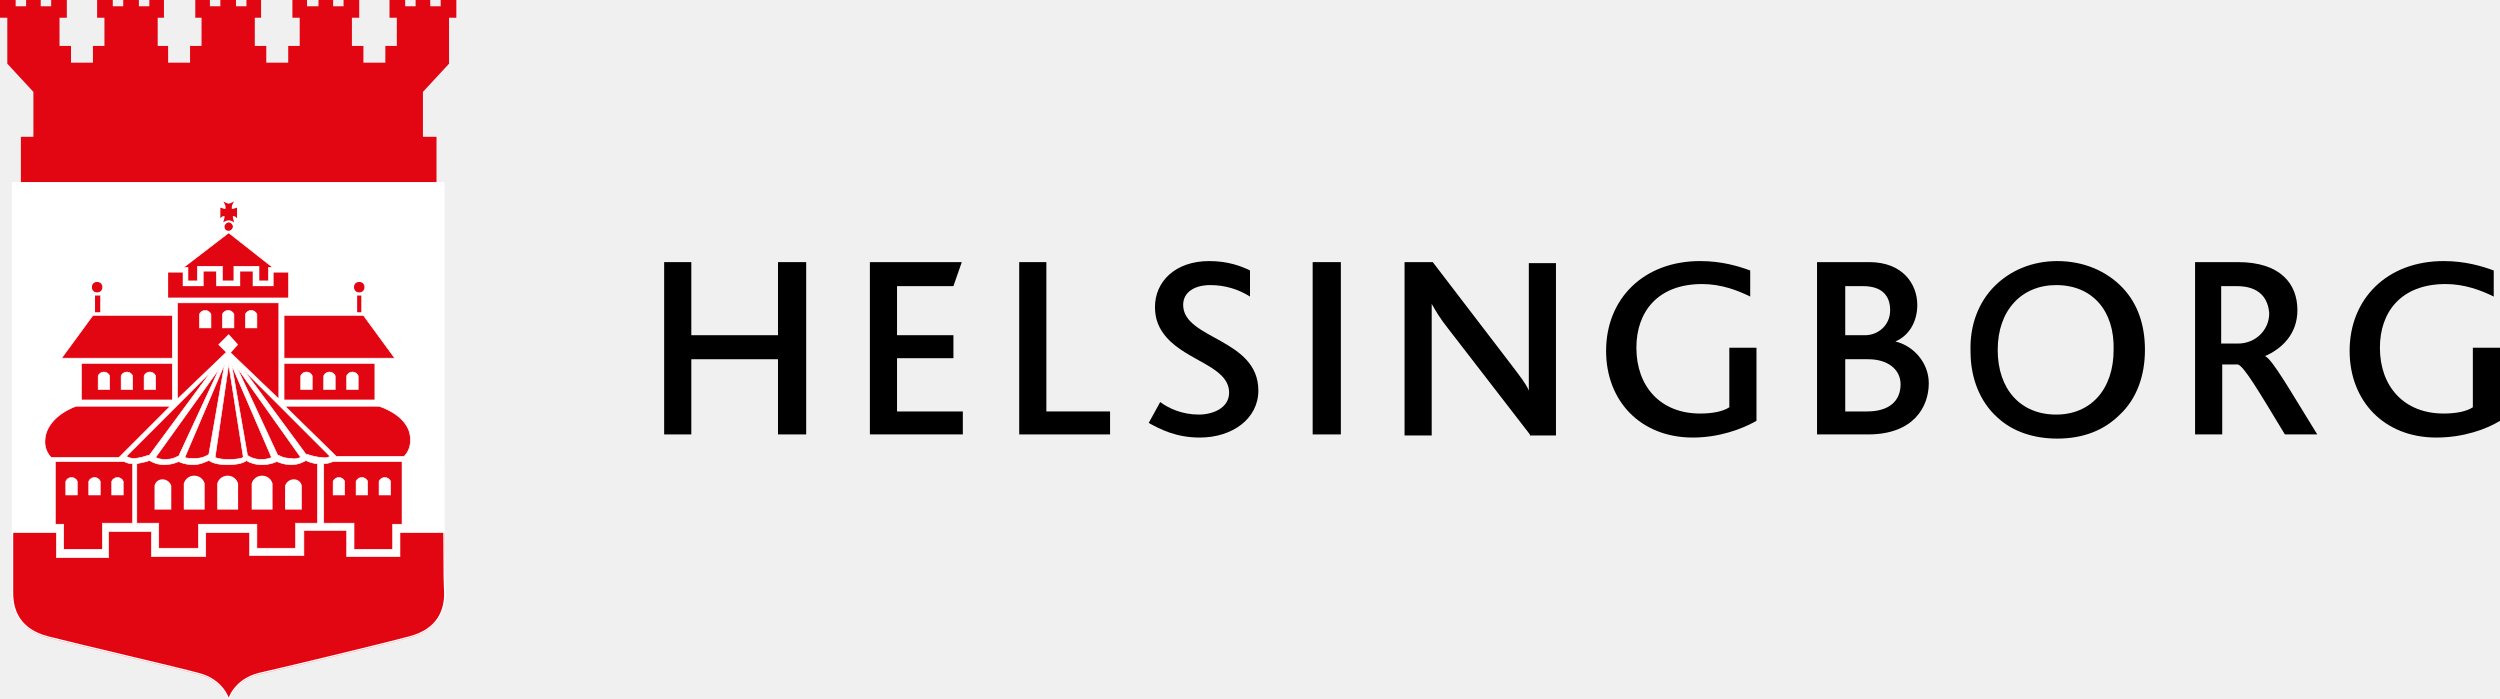
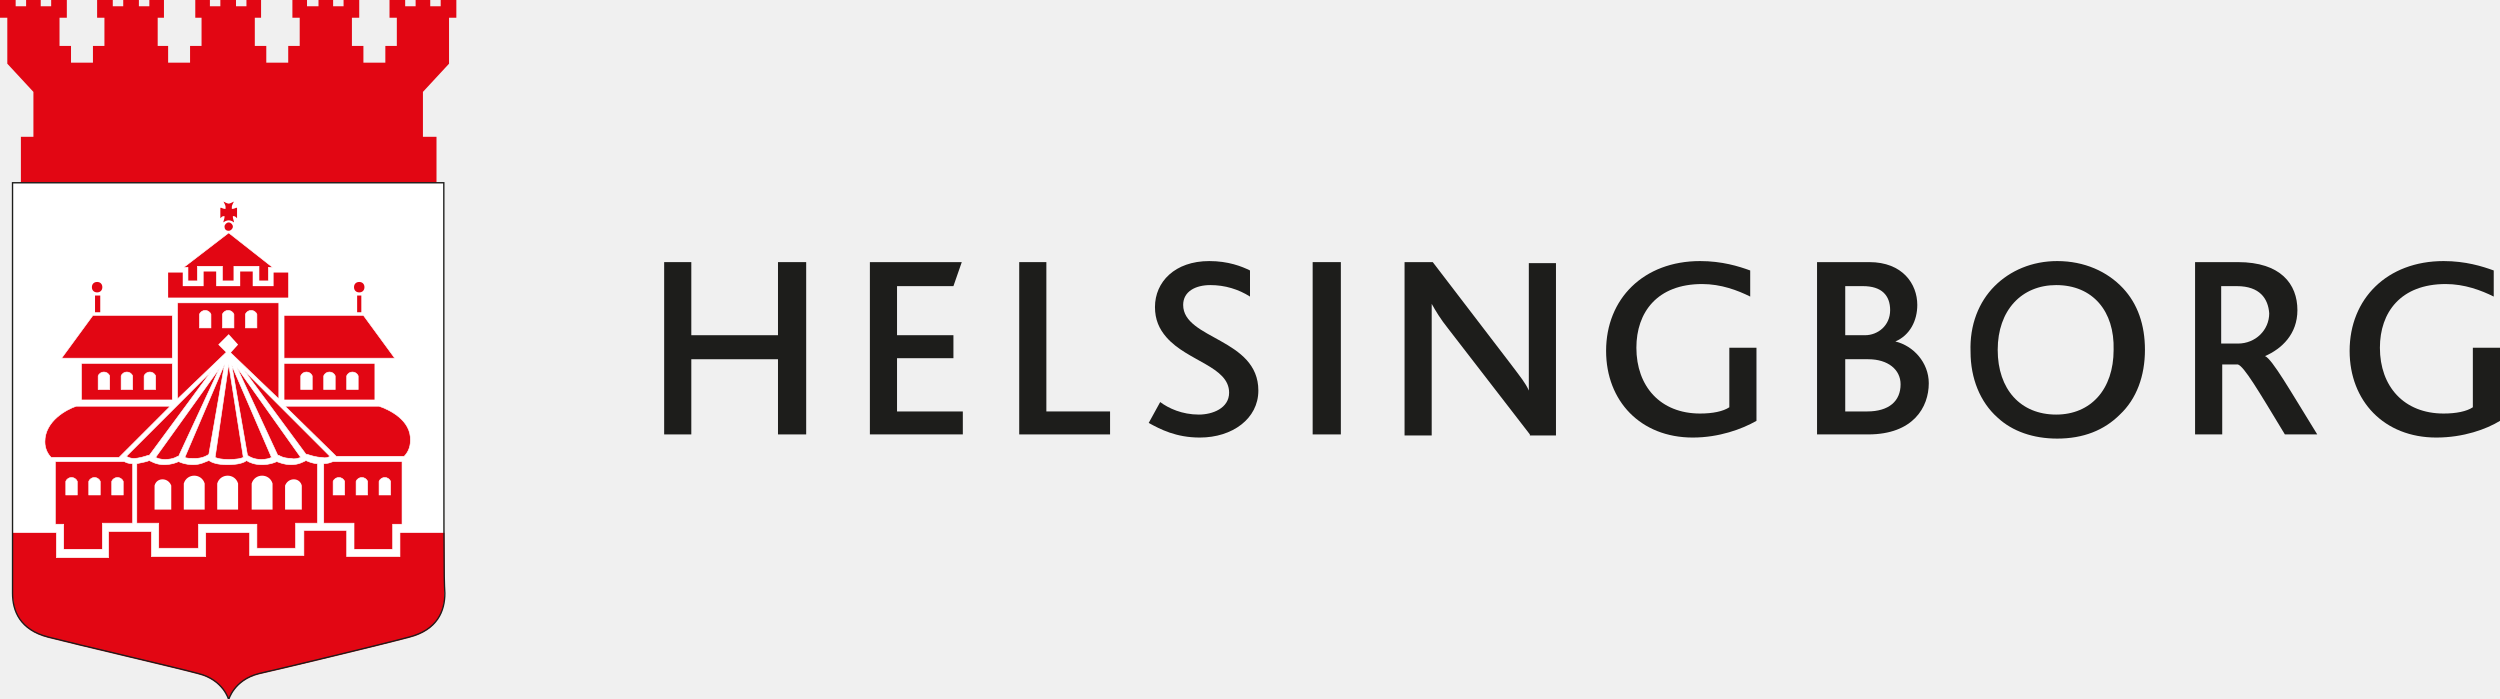
<svg xmlns="http://www.w3.org/2000/svg" version="1.1" id="Layer_1" x="0px" y="0px" viewBox="0 0 239.4 66.9" enable-background="new 0 0 239.4 66.9" xml:space="preserve">
  <g id="XMLID_2_">
    <g id="XMLID_54_">
-       <polygon id="XMLID_72_" fill="#000" points="74.5,41.6 74.5,34.4 66.2,34.4 66.2,41.6 63.6,41.6 63.6,25.1 66.2,25.1     66.2,32.1 74.5,32.1 74.5,25.1 77.2,25.1 77.2,41.6 74.5,41.6   " />
-       <polygon id="XMLID_71_" fill="#000" points="83.3,41.6 83.3,25.1 92.1,25.1 91.3,27.4 85.9,27.4 85.9,32.1 91.3,32.1     91.3,34.3 85.9,34.3 85.9,39.4 92.2,39.4 92.2,41.6 83.3,41.6   " />
-       <polygon id="XMLID_70_" fill="#000" points="97.6,41.6 97.6,25.1 100.2,25.1 100.2,39.4 106.3,39.4 106.3,41.6 97.6,41.6   " />
-       <path id="XMLID_69_" fill="#000" d="M114.9,41.9c-2.3,0-3.8-0.8-4.9-1.4l1.1-2c0.8,0.6,2.1,1.2,3.7,1.2c1.3,0,2.9-0.6,2.9-2.1    c0-2.5-4-3-6-5.3c-0.7-0.8-1.1-1.7-1.1-2.9c0-2.4,1.9-4.4,5.2-4.4c1.8,0,3.1,0.5,3.9,0.9l0,2.5c-1.1-0.7-2.4-1.1-3.8-1.1    c-1.4,0-2.6,0.6-2.6,1.9c0,3.3,7.2,3.2,7.2,8.2C120.5,40.1,118,41.9,114.9,41.9L114.9,41.9z" />
-       <polygon id="XMLID_68_" fill="#000" points="125.7,41.6 125.7,25.1 128.4,25.1 128.4,41.6 125.7,41.6   " />
-       <path id="XMLID_67_" fill="#000" d="M146.5,41.6l-7.8-10.1c-0.8-1-1.2-1.7-1.6-2.4h0c0,0.6,0,1.4,0,2.2v10.4h-2.6V25.1h2.7    l7.5,9.8c0.9,1.2,1.4,1.8,1.7,2.5h0c0-0.7,0-1.5,0-2.3v-9.9h2.6v16.5H146.5L146.5,41.6z" />
-       <path id="XMLID_66_" fill="#000" d="M162.1,41.9c-5,0-8.3-3.5-8.3-8.3c0-5,3.6-8.6,9-8.6c2.1,0,3.7,0.5,4.8,0.9l0,2.5    c-1.2-0.6-2.8-1.2-4.6-1.2c-4.3,0-6.3,2.7-6.3,6.1c0,3.7,2.3,6.3,6.1,6.3c1.2,0,2.2-0.2,2.8-0.6v-5.7h2.6v7    C166.8,41.1,164.6,41.9,162.1,41.9L162.1,41.9z" />
-       <path id="XMLID_62_" fill="#000" d="M178.9,34.4h-2.2v5h2.1c2.1,0,3.2-1,3.2-2.6C182,35.4,180.8,34.4,178.9,34.4L178.9,34.4z     M176.7,27.4v4.7h1.9c1.2,0,2.4-0.9,2.4-2.4c0-1.4-0.8-2.3-2.6-2.3H176.7L176.7,27.4z M178.9,41.6h-4.9V25.1h5    c3.2,0,4.6,2.1,4.6,4.1c0,1.5-0.7,2.9-2.1,3.5v0c1.7,0.4,3.2,2,3.2,4C184.7,39,183.2,41.6,178.9,41.6L178.9,41.6z" />
-       <path id="XMLID_59_" fill="#000" d="M196.9,27.3c-3.3,0-5.6,2.4-5.6,6.2c0,3.8,2.2,6.2,5.6,6.2c3.3,0,5.5-2.4,5.5-6.2    C202.5,29.8,200.4,27.3,196.9,27.3L196.9,27.3z M191,27.4c1.5-1.5,3.6-2.4,6-2.4c2.6,0,4.8,1,6.3,2.6c1.4,1.5,2.1,3.5,2.1,5.9    c0,2.5-0.8,4.7-2.4,6.2c-1.5,1.5-3.5,2.3-6,2.3c-2.3,0-4.3-0.7-5.7-2c-1.7-1.5-2.6-3.8-2.6-6.3C188.6,31.1,189.5,28.9,191,27.4    L191,27.4z" />
-       <path id="XMLID_56_" fill="#000" d="M214.2,27.4h-1.5v5.5h1.6c1.7,0,3-1.3,3-2.9C217.2,28.6,216.4,27.4,214.2,27.4L214.2,27.4z     M218.8,41.6c-2.6-4.3-3.9-6.5-4.5-6.7h-1.5v6.7h-2.6V25.1h4.1c4.1,0,5.7,2.1,5.7,4.6c0,2.3-1.5,3.7-3.1,4.4v0    c0.7,0.3,2.4,3.3,5,7.5H218.8L218.8,41.6z" />
-       <path id="XMLID_55_" fill="#000" d="M233.3,41.9c-5,0-8.3-3.5-8.3-8.3c0-5,3.6-8.6,9-8.6c2.1,0,3.7,0.5,4.8,0.9l0,2.5    c-1.2-0.6-2.8-1.2-4.6-1.2c-4.3,0-6.3,2.7-6.3,6.1c0,3.7,2.3,6.3,6.1,6.3c1.2,0,2.2-0.2,2.8-0.6v-5.7h2.6v7    C238.1,41.1,235.9,41.9,233.3,41.9L233.3,41.9z" />
+       <polygon id="XMLID_72_" fill="#1D1D1B" points="74.5,41.6 74.5,34.4 66.2,34.4 66.2,41.6 63.6,41.6 63.6,25.1 66.2,25.1     66.2,32.1 74.5,32.1 74.5,25.1 77.2,25.1 77.2,41.6 74.5,41.6   " />
+       <polygon id="XMLID_71_" fill="#1D1D1B" points="83.3,41.6 83.3,25.1 92.1,25.1 91.3,27.4 85.9,27.4 85.9,32.1 91.3,32.1     91.3,34.3 85.9,34.3 85.9,39.4 92.2,39.4 92.2,41.6 83.3,41.6   " />
+       <polygon id="XMLID_70_" fill="#1D1D1B" points="97.6,41.6 97.6,25.1 100.2,25.1 100.2,39.4 106.3,39.4 106.3,41.6 97.6,41.6   " />
+       <path id="XMLID_69_" fill="#1D1D1B" d="M114.9,41.9c-2.3,0-3.8-0.8-4.9-1.4l1.1-2c0.8,0.6,2.1,1.2,3.7,1.2c1.3,0,2.9-0.6,2.9-2.1    c0-2.5-4-3-6-5.3c-0.7-0.8-1.1-1.7-1.1-2.9c0-2.4,1.9-4.4,5.2-4.4c1.8,0,3.1,0.5,3.9,0.9l0,2.5c-1.1-0.7-2.4-1.1-3.8-1.1    c-1.4,0-2.6,0.6-2.6,1.9c0,3.3,7.2,3.2,7.2,8.2C120.5,40.1,118,41.9,114.9,41.9L114.9,41.9z" />
+       <polygon id="XMLID_68_" fill="#1D1D1B" points="125.7,41.6 125.7,25.1 128.4,25.1 128.4,41.6 125.7,41.6   " />
+       <path id="XMLID_67_" fill="#1D1D1B" d="M146.5,41.6l-7.8-10.1c-0.8-1-1.2-1.7-1.6-2.4h0c0,0.6,0,1.4,0,2.2v10.4h-2.6V25.1h2.7    l7.5,9.8c0.9,1.2,1.4,1.8,1.7,2.5h0c0-0.7,0-1.5,0-2.3v-9.9h2.6v16.5H146.5L146.5,41.6z" />
+       <path id="XMLID_66_" fill="#1D1D1B" d="M162.1,41.9c-5,0-8.3-3.5-8.3-8.3c0-5,3.6-8.6,9-8.6c2.1,0,3.7,0.5,4.8,0.9l0,2.5    c-1.2-0.6-2.8-1.2-4.6-1.2c-4.3,0-6.3,2.7-6.3,6.1c0,3.7,2.3,6.3,6.1,6.3c1.2,0,2.2-0.2,2.8-0.6v-5.7h2.6v7    C166.8,41.1,164.6,41.9,162.1,41.9L162.1,41.9z" />
+       <path id="XMLID_62_" fill="#1D1D1B" d="M178.9,34.4h-2.2v5h2.1c2.1,0,3.2-1,3.2-2.6C182,35.4,180.8,34.4,178.9,34.4L178.9,34.4z     M176.7,27.4v4.7h1.9c1.2,0,2.4-0.9,2.4-2.4c0-1.4-0.8-2.3-2.6-2.3H176.7L176.7,27.4z M178.9,41.6h-4.9V25.1h5    c3.2,0,4.6,2.1,4.6,4.1c0,1.5-0.7,2.9-2.1,3.5v0c1.7,0.4,3.2,2,3.2,4C184.7,39,183.2,41.6,178.9,41.6L178.9,41.6z" />
+       <path id="XMLID_59_" fill="#1D1D1B" d="M196.9,27.3c-3.3,0-5.6,2.4-5.6,6.2c0,3.8,2.2,6.2,5.6,6.2c3.3,0,5.5-2.4,5.5-6.2    C202.5,29.8,200.4,27.3,196.9,27.3L196.9,27.3z M191,27.4c1.5-1.5,3.6-2.4,6-2.4c2.6,0,4.8,1,6.3,2.6c1.4,1.5,2.1,3.5,2.1,5.9    c0,2.5-0.8,4.7-2.4,6.2c-1.5,1.5-3.5,2.3-6,2.3c-2.3,0-4.3-0.7-5.7-2c-1.7-1.5-2.6-3.8-2.6-6.3C188.6,31.1,189.5,28.9,191,27.4    L191,27.4z" />
+       <path id="XMLID_56_" fill="#1D1D1B" d="M214.2,27.4h-1.5v5.5h1.6c1.7,0,3-1.3,3-2.9C217.2,28.6,216.4,27.4,214.2,27.4L214.2,27.4z     M218.8,41.6c-2.6-4.3-3.9-6.5-4.5-6.7h-1.5v6.7h-2.6V25.1h4.1c4.1,0,5.7,2.1,5.7,4.6c0,2.3-1.5,3.7-3.1,4.4v0    c0.7,0.3,2.4,3.3,5,7.5H218.8L218.8,41.6z" />
+       <path id="XMLID_55_" fill="#1D1D1B" d="M233.3,41.9c-5,0-8.3-3.5-8.3-8.3c0-5,3.6-8.6,9-8.6c2.1,0,3.7,0.5,4.8,0.9l0,2.5    c-1.2-0.6-2.8-1.2-4.6-1.2c-4.3,0-6.3,2.7-6.3,6.1c0,3.7,2.3,6.3,6.1,6.3c1.2,0,2.2-0.2,2.8-0.6v-5.7h2.6v7    C238.1,41.1,235.9,41.9,233.3,41.9L233.3,41.9z" />
    </g>
    <g id="XMLID_3_">
      <path id="XMLID_53_" fill="#FFFFFF" d="M42.5,17.5H21.9l0,0h0l0,0H1.2c0,37.5,0,37.5,0,39.3c0,1.7,0.7,3.5,3.4,4.2    c2.7,0.7,12.6,3,14.4,3.5c2.4,0.6,2.8,2.3,2.9,2.5v0l0,0l0,0v0c0-0.1,0.5-1.9,2.9-2.5c1.8-0.4,11.8-2.8,14.4-3.5    c2.7-0.7,3.4-2.5,3.4-4.2C42.5,55,42.5,55,42.5,17.5L42.5,17.5z" />
      <path id="XMLID_52_" fill="#E20613" stroke="#FFFFFF" stroke-width="5.756000e-02" d="M16.3,38.9h-9c-0.9,0.3-3,1.4-3,3.4    c0,0.7,0.3,1.2,0.6,1.5h6.5L16.3,38.9z" />
      <polygon id="XMLID_51_" fill="#E20613" stroke="#FFFFFF" stroke-width="5.756000e-02" points="21.7,33.7 21.8,33.8 21.9,33.8     22,33.7 26.7,38.2 26.7,29 17,29 17,38.2   " />
      <path id="XMLID_50_" fill="#E20613" stroke="#FFFFFF" stroke-width="5.756000e-02" d="M11.9,44.2H5.3v6h0.8v2.4h3.7v-2.5h2.9v-5.7    C12.3,44.4,12.1,44.3,11.9,44.2z" />
      <path id="XMLID_49_" fill="#E20613" stroke="#FFFFFF" stroke-width="5.756000e-02" d="M29.3,44.1c-0.2,0.1-0.7,0.4-1.4,0.4    c0,0,0,0,0,0c-0.7,0-1.1-0.2-1.4-0.3c-0.2,0.1-0.7,0.3-1.4,0.3c-0.7,0-1.2-0.2-1.5-0.4c-0.2,0.2-0.8,0.4-1.8,0.4    c-1,0-1.5-0.2-1.8-0.4c-0.3,0.1-0.8,0.4-1.5,0.4c-0.7,0-1.2-0.2-1.4-0.3c-0.2,0.1-0.7,0.3-1.4,0.3c-0.7,0-1.2-0.3-1.4-0.4    c-0.2,0.1-0.7,0.2-1.2,0.3v5.7h2.1v2.4H19v-2.3h5.6v2.3h3.7v-2.4h2.1v-5.7C30,44.4,29.5,44.2,29.3,44.1z" />
      <path id="XMLID_48_" fill="#E20613" stroke="#FFFFFF" stroke-width="5.756000e-02" d="M36.3,38.9h-9l4.9,4.8h6.5    c0.3-0.3,0.6-0.8,0.6-1.5C39.4,40.2,37.2,39.2,36.3,38.9z" />
      <path id="XMLID_47_" fill="#E20613" stroke="#FFFFFF" stroke-width="5.756000e-02" d="M31,44.4v5.7h2.9v2.5h3.7v-2.3v-0.1h0.9v-6    h-6.6C31.6,44.3,31.4,44.4,31,44.4z" />
      <path id="XMLID_46_" fill="#E20613" stroke="#FFFFFF" stroke-width="5.756000e-02" d="M38.3,50.9v2.4h-5.1v-2.5h-4.1v2.4h-5.2V51    h-4.2v2.3h-5.2v-2.4h-4.1v2.5H5.4v-2.4H1.2c0,4.5,0,5,0,5.9c0,1.7,0.7,3.5,3.4,4.2c2.7,0.7,12.6,3,14.4,3.5    c2.4,0.6,2.9,2.5,2.9,2.5s0.5-1.9,2.9-2.5c1.8-0.4,11.8-2.8,14.4-3.5c2.7-0.7,3.4-2.5,3.4-4.2c0-0.9,0-1.3,0-5.9H38.3z" />
      <polygon id="XMLID_45_" fill="#E20613" stroke="#FFFFFF" stroke-width="5.756000e-02" points="18,25.6 18,26.9 18.9,26.9     18.9,25.5 21.3,25.5 21.3,26.9 22.4,26.9 22.4,25.5 24.8,25.5 24.8,26.9 25.7,26.9 25.7,25.6 26.1,25.6 21.9,22.3 21.9,22.3     21.9,22.3 17.6,25.6   " />
      <path id="XMLID_44_" fill="#E20613" d="M21.9,22.1c0.2,0,0.4-0.2,0.4-0.4c0-0.2-0.2-0.4-0.4-0.4c-0.2,0-0.4,0.2-0.4,0.4    C21.5,21.9,21.6,22.1,21.9,22.1" />
      <path id="XMLID_43_" fill="#E20613" d="M22.6,19.9c0,0-0.2,0.1-0.3,0.1l0,0c0,0-0.1,0-0.1,0c0,0,0,0,0,0c0-0.1,0-0.2,0-0.2    c0-0.1,0.1-0.3,0.1-0.3l0.1-0.2l-0.2,0.1c0,0-0.2,0.1-0.3,0.1c-0.1,0-0.3-0.1-0.3-0.1l-0.2-0.1l0.1,0.2c0,0,0.1,0.2,0.1,0.3    c0,0.1,0,0.2,0,0.2c0,0,0,0,0,0c0,0-0.1,0-0.1,0c-0.1,0-0.3-0.1-0.3-0.1l-0.1,0v0.5c0,0.1,0,0.4,0,0.4l0,0.1l0.1-0.1    c0,0,0.1-0.1,0.2-0.1c0,0,0.1,0,0.1,0c0,0,0,0,0,0c0,0,0,0.1,0,0.1c0,0.1-0.1,0.4-0.1,0.4l0,0.1l0,0c0.1-0.1,0.3-0.2,0.5-0.2    c0.2,0,0.4,0.1,0.5,0.2l0,0l0-0.1c0,0-0.1-0.3-0.1-0.4c0,0,0-0.1,0-0.1c0,0,0,0,0,0c0,0,0.1,0,0.1,0c0.1,0,0.2,0.1,0.2,0.1    l0.1,0.1l0-0.1c0,0,0-0.2,0-0.4v-0.5L22.6,19.9L22.6,19.9z" />
      <path id="XMLID_42_" fill="#E20613" d="M9.3,27c0.3,0,0.5,0.2,0.5,0.5c0,0.3-0.2,0.5-0.5,0.5c-0.3,0-0.5-0.2-0.5-0.5    C8.8,27.2,9,27,9.3,27" />
      <polygon id="XMLID_41_" fill="#E20613" points="9.6,28.3 9.1,28.3 9.1,29.9 9.6,29.9 9.6,28.3   " />
      <path id="XMLID_40_" fill="#E20613" d="M34.4,27c0.3,0,0.5,0.2,0.5,0.5c0,0.3-0.2,0.5-0.5,0.5c-0.3,0-0.5-0.2-0.5-0.5    C33.9,27.2,34.1,27,34.4,27" />
      <polygon id="XMLID_39_" fill="#E20613" points="34.6,28.3 34.2,28.3 34.2,29.9 34.6,29.9 34.6,28.3   " />
      <polygon id="XMLID_38_" fill="#E20613" points="42.2,0 42.2,0.6 41.2,0.6 41.2,0 39.8,0 39.8,0.6 38.8,0.6 38.8,0 37.3,0     37.3,1.7 38,1.7 38,4.4 36.9,4.4 36.9,6 34.8,6 34.8,4.4 33.7,4.4 33.7,1.7 34.4,1.7 34.4,0 32.9,0 32.9,0.6 31.9,0.6 31.9,0     30.5,0 30.5,0.6 29.4,0.6 29.4,0 28,0 28,1.7 28.7,1.7 28.7,4.4 27.6,4.4 27.6,6 25.5,6 25.5,4.4 24.4,4.4 24.4,1.7 25,1.7 25,0     23.6,0 23.6,0.6 22.6,0.6 22.6,0 21.1,0 21.1,0.6 20.1,0.6 20.1,0 18.7,0 18.7,1.7 19.3,1.7 19.3,4.4 18.2,4.4 18.2,6 16.1,6     16.1,4.4 15.1,4.4 15.1,1.7 15.7,1.7 15.7,0 14.3,0 14.3,0.6 13.3,0.6 13.3,0 11.8,0 11.8,0.6 10.8,0.6 10.8,0 9.3,0 9.3,1.7     10,1.7 10,4.4 8.9,4.4 8.9,6 6.8,6 6.8,4.4 5.7,4.4 5.7,1.7 6.4,1.7 6.4,0 4.9,0 4.9,0.6 3.9,0.6 3.9,0 2.5,0 2.5,0.6 1.5,0.6     1.5,0 0,0 0,1.7 0.7,1.7 0.7,6.1 3.2,8.8 3.2,13.1 2,13.1 2,17.5 41.8,17.5 41.8,13.1 40.5,13.1 40.5,8.8 43,6.1 43,1.7 43.7,1.7     43.7,0 42.2,0   " />
      <rect id="XMLID_37_" x="27.2" y="34.8" fill="#E20613" stroke="#FFFFFF" stroke-width="5.756000e-02" width="8.7" height="3.5" />
      <polygon id="XMLID_36_" fill="#E20613" stroke="#FFFFFF" stroke-width="5.756000e-02" points="27.2,30.2 27.2,34.3 37.8,34.3     34.8,30.2   " />
      <polygon id="XMLID_35_" fill="#E20613" stroke="#FFFFFF" stroke-width="5.756000e-02" points="16.5,30.2 8.9,30.2 5.9,34.3     16.5,34.3   " />
      <rect id="XMLID_34_" x="7.8" y="34.8" fill="#E20613" stroke="#FFFFFF" stroke-width="5.756000e-02" width="8.7" height="3.5" />
      <path id="XMLID_33_" fill="#FFFFFF" d="M16.4,48.8h-1.6v-2.3c0.2-0.8,1.3-0.8,1.6,0V48.8L16.4,48.8z" />
      <path id="XMLID_32_" fill="#FFFFFF" d="M22.8,48.8h-2v-2.5c0.3-1,1.7-1,2,0V48.8L22.8,48.8z" />
      <path id="XMLID_31_" fill="#FFFFFF" d="M19.6,48.8h-2v-2.5c0.3-1,1.7-1,2,0V48.8L19.6,48.8z" />
      <path id="XMLID_30_" fill="#FFFFFF" d="M27.3,48.8h1.6v-2.3c-0.2-0.8-1.3-0.8-1.6,0V48.8L27.3,48.8z" />
      <path id="XMLID_29_" fill="#FFFFFF" d="M24.1,48.8h2v-2.5c-0.3-1-1.7-1-2,0V48.8L24.1,48.8z" />
      <path id="XMLID_28_" fill="#FFFFFF" stroke="#FFFFFF" stroke-width="5.756000e-02" d="M7.4,47.4H6.3v-1.3c0.2-0.5,0.9-0.5,1.1,0    V47.4L7.4,47.4z" />
      <path id="XMLID_27_" fill="#FFFFFF" stroke="#FFFFFF" stroke-width="5.756000e-02" d="M9.6,47.4H8.5v-1.3c0.2-0.5,0.9-0.5,1.1,0    V47.4L9.6,47.4z" />
      <path id="XMLID_26_" fill="#FFFFFF" stroke="#FFFFFF" stroke-width="5.756000e-02" d="M11.8,47.4h-1.1v-1.3c0.2-0.5,0.9-0.5,1.1,0    V47.4L11.8,47.4z" />
      <path id="XMLID_25_" fill="#FFFFFF" stroke="#FFFFFF" stroke-width="5.756000e-02" d="M33,47.4h-1.1v-1.3c0.2-0.5,0.9-0.5,1.1,0    V47.4L33,47.4z" />
      <path id="XMLID_24_" fill="#FFFFFF" stroke="#FFFFFF" stroke-width="5.756000e-02" d="M35.2,47.4h-1.1v-1.3c0.2-0.5,0.9-0.5,1.1,0    V47.4L35.2,47.4z" />
      <path id="XMLID_23_" fill="#FFFFFF" stroke="#FFFFFF" stroke-width="5.756000e-02" d="M37.4,47.4h-1.1v-1.3c0.2-0.5,0.9-0.5,1.1,0    V47.4L37.4,47.4z" />
      <path id="XMLID_22_" fill="#FFFFFF" stroke="#FFFFFF" stroke-width="5.756000e-02" d="M10.5,37.3H9.4V36c0.2-0.5,0.9-0.5,1.1,0    V37.3L10.5,37.3z" />
      <path id="XMLID_21_" fill="#FFFFFF" stroke="#FFFFFF" stroke-width="5.756000e-02" d="M12.7,37.3h-1.1V36c0.2-0.5,0.9-0.5,1.1,0    V37.3L12.7,37.3z" />
      <path id="XMLID_20_" fill="#FFFFFF" stroke="#FFFFFF" stroke-width="5.756000e-02" d="M14.9,37.3h-1.1V36c0.2-0.5,0.9-0.5,1.1,0    V37.3L14.9,37.3z" />
      <path id="XMLID_19_" fill="#FFFFFF" stroke="#FFFFFF" stroke-width="5.756000e-02" d="M29.9,37.3h-1.1V36c0.2-0.5,0.9-0.5,1.1,0    V37.3L29.9,37.3z" />
      <path id="XMLID_18_" fill="#FFFFFF" stroke="#FFFFFF" stroke-width="5.756000e-02" d="M32.1,37.3H31V36c0.2-0.5,0.9-0.5,1.1,0    V37.3L32.1,37.3z" />
      <path id="XMLID_17_" fill="#FFFFFF" stroke="#FFFFFF" stroke-width="5.756000e-02" d="M34.3,37.3h-1.1V36c0.2-0.5,0.9-0.5,1.1,0    V37.3L34.3,37.3z" />
      <path id="XMLID_16_" fill="#FFFFFF" stroke="#FFFFFF" stroke-width="5.756000e-02" d="M20.2,31.4h-1.1v-1.3c0.2-0.5,0.9-0.5,1.1,0    V31.4L20.2,31.4z" />
      <path id="XMLID_15_" fill="#FFFFFF" stroke="#FFFFFF" stroke-width="5.756000e-02" d="M22.4,31.4h-1.1v-1.3c0.2-0.5,0.9-0.5,1.1,0    V31.4L22.4,31.4z" />
      <path id="XMLID_14_" fill="#FFFFFF" stroke="#FFFFFF" stroke-width="5.756000e-02" d="M24.6,31.4h-1.1v-1.3c0.2-0.5,0.9-0.5,1.1,0    V31.4L24.6,31.4z" />
      <path id="XMLID_13_" fill="#E20613" stroke="#FFFFFF" stroke-width="5.756000e-02" d="M14.9,43.8c0.2,0.1,0.5,0.2,0.9,0.2l0,0    c0.8,0,1.2-0.3,1.2-0.3l0,0l0,0l0.1,0l3.9-8.4L14.9,43.8C14.9,43.8,14.9,43.8,14.9,43.8L14.9,43.8z" />
      <path id="XMLID_12_" fill="#E20613" stroke="#FFFFFF" stroke-width="5.756000e-02" d="M17.7,43.8c0.2,0.1,0.5,0.1,1,0.1l0,0    c0.7,0,1.2-0.3,1.3-0.4l0,0c0,0,0,0,0,0l0,0l0,0l1.5-8.6L17.7,43.8C17.6,43.8,17.6,43.8,17.7,43.8L17.7,43.8z" />
      <path id="XMLID_11_" fill="#E20613" stroke="#FFFFFF" stroke-width="5.756000e-02" d="M20.6,43.8c0.2,0.1,0.6,0.2,1.3,0.2l0,0    c0.8,0,1.2-0.1,1.4-0.2l0,0l-1.4-8.9L20.6,43.8C20.5,43.8,20.5,43.8,20.6,43.8L20.6,43.8z" />
      <path id="XMLID_10_" fill="#E20613" stroke="#FFFFFF" stroke-width="5.756000e-02" d="M12.1,43.7c0.2,0.1,0.4,0.2,0.7,0.2l0,0    c0.5,0,1.1-0.2,1.4-0.3l0,0c0.1,0,0.1,0,0.1,0l0,0l0,0l5.9-8L12.1,43.7C12.1,43.7,12.1,43.7,12.1,43.7L12.1,43.7z" />
      <path id="XMLID_9_" fill="#E20613" stroke="#FFFFFF" stroke-width="5.756000e-02" d="M28.8,43.8C28.8,43.8,28.8,43.8,28.8,43.8    l-6.1-8.6l3.9,8.4l0.1,0l0,0l0,0c0,0,0.4,0.3,1.2,0.3l0,0C28.2,44,28.5,43.9,28.8,43.8L28.8,43.8z" />
      <path id="XMLID_8_" fill="#E20613" stroke="#FFFFFF" stroke-width="5.756000e-02" d="M26,43.8C26.1,43.8,26.1,43.8,26,43.8    L22.2,35l1.5,8.6l0,0l0,0c0,0,0,0,0,0l0,0c0.1,0.1,0.6,0.4,1.3,0.4l0,0C25.5,44,25.8,43.9,26,43.8L26,43.8z" />
      <path id="XMLID_7_" fill="#E20613" stroke="#FFFFFF" stroke-width="5.756000e-02" d="M31.6,43.7C31.6,43.7,31.6,43.7,31.6,43.7    l-8.2-8.2l5.9,8l0,0l0,0c0,0,0,0,0.1,0l0,0c0.3,0.1,0.9,0.3,1.4,0.3l0,0C31.2,43.9,31.4,43.8,31.6,43.7L31.6,43.7z" />
      <polygon id="XMLID_6_" fill="#FFFFFF" points="22.8,33 21.9,34 20.9,33 21.9,32 22.8,33   " />
      <polygon id="XMLID_5_" fill="#E20613" points="16.1,28.5 27.6,28.5 27.6,26.1 26.2,26.1 26.2,27.4 24.2,27.4 24.2,26 23,26     23,27.4 20.7,27.4 20.7,26 19.5,26 19.5,27.4 17.5,27.4 17.5,26.1 16.1,26.1 16.1,28.5   " />
-       <path id="XMLID_4_" fill="none" stroke="#fff" stroke-width="0.132" d="M42.5,17.5H21.9l0,0h0l0,0H1.2c0,37.5,0,37.5,0,39.3    c0,1.7,0.7,3.5,3.4,4.2c2.7,0.7,12.6,3,14.4,3.5c2.4,0.6,2.9,2.5,2.9,2.5s0.5-1.9,2.9-2.5c1.8-0.4,11.8-2.8,14.4-3.5    c2.7-0.7,3.4-2.5,3.4-4.2C42.5,55,42.5,55,42.5,17.5L42.5,17.5z" />
+       <path id="XMLID_4_" fill="none" stroke="#1D1D1B" stroke-width="0.132" d="M42.5,17.5H21.9l0,0h0l0,0H1.2c0,37.5,0,37.5,0,39.3    c0,1.7,0.7,3.5,3.4,4.2c2.7,0.7,12.6,3,14.4,3.5c2.4,0.6,2.9,2.5,2.9,2.5s0.5-1.9,2.9-2.5c1.8-0.4,11.8-2.8,14.4-3.5    c2.7-0.7,3.4-2.5,3.4-4.2C42.5,55,42.5,55,42.5,17.5L42.5,17.5z" />
    </g>
  </g>
</svg>
